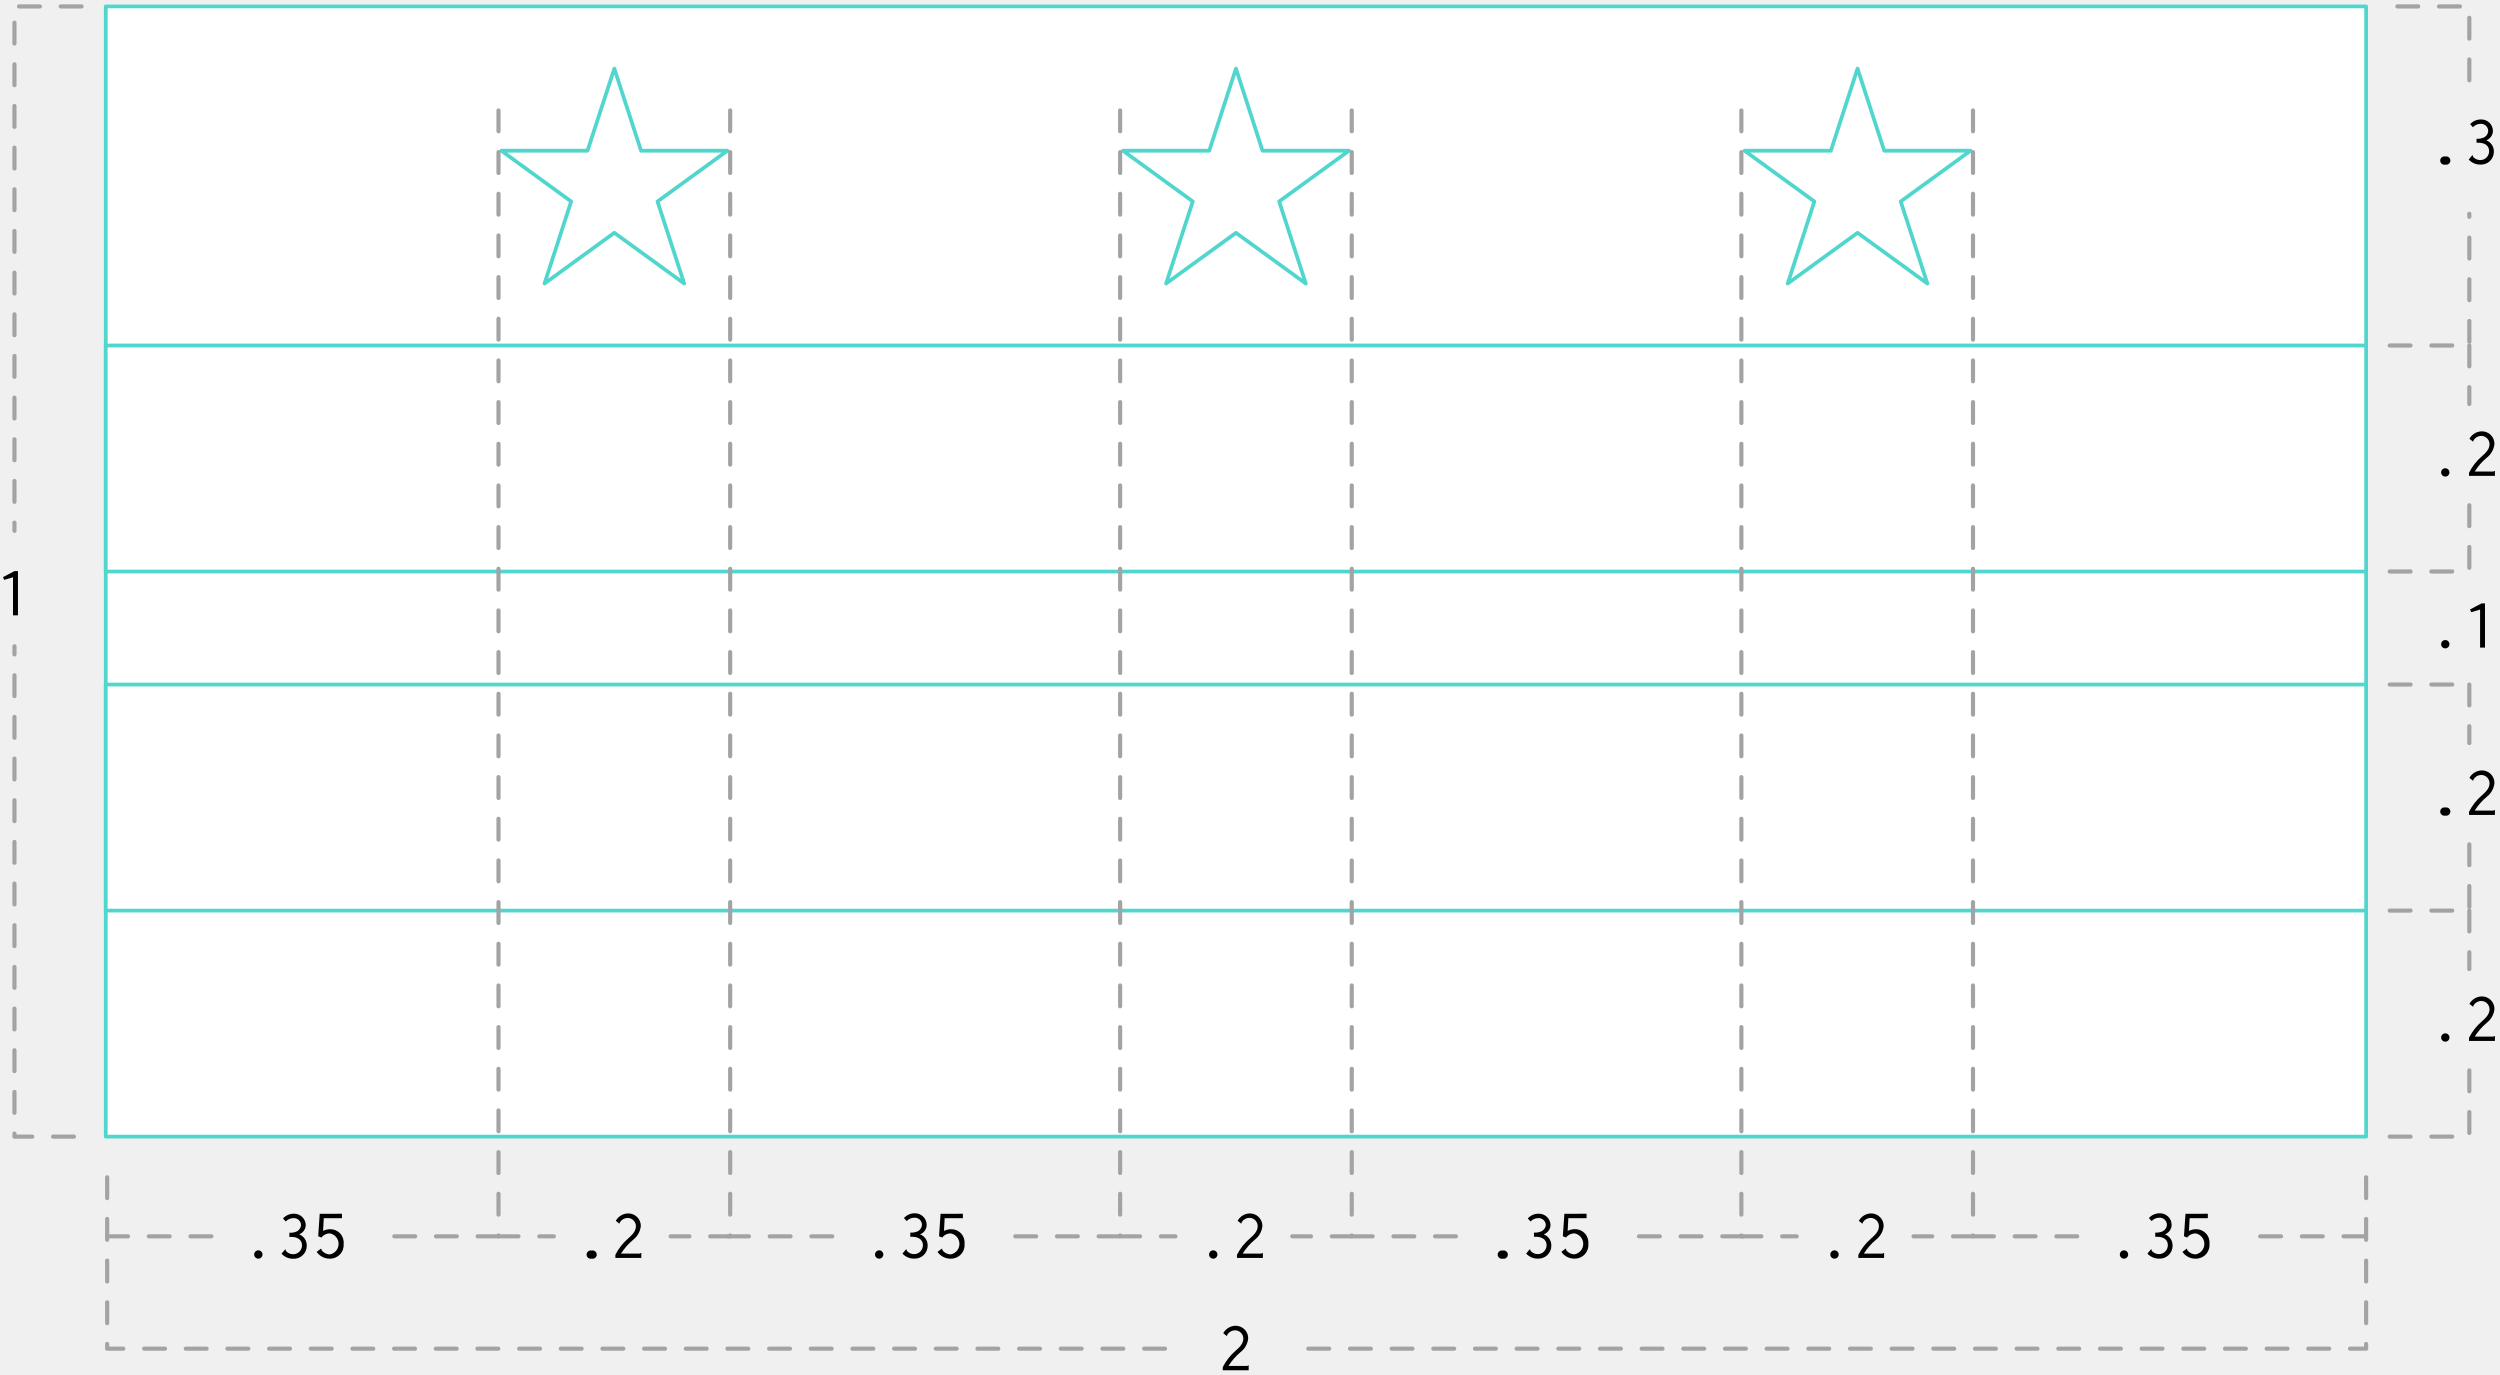
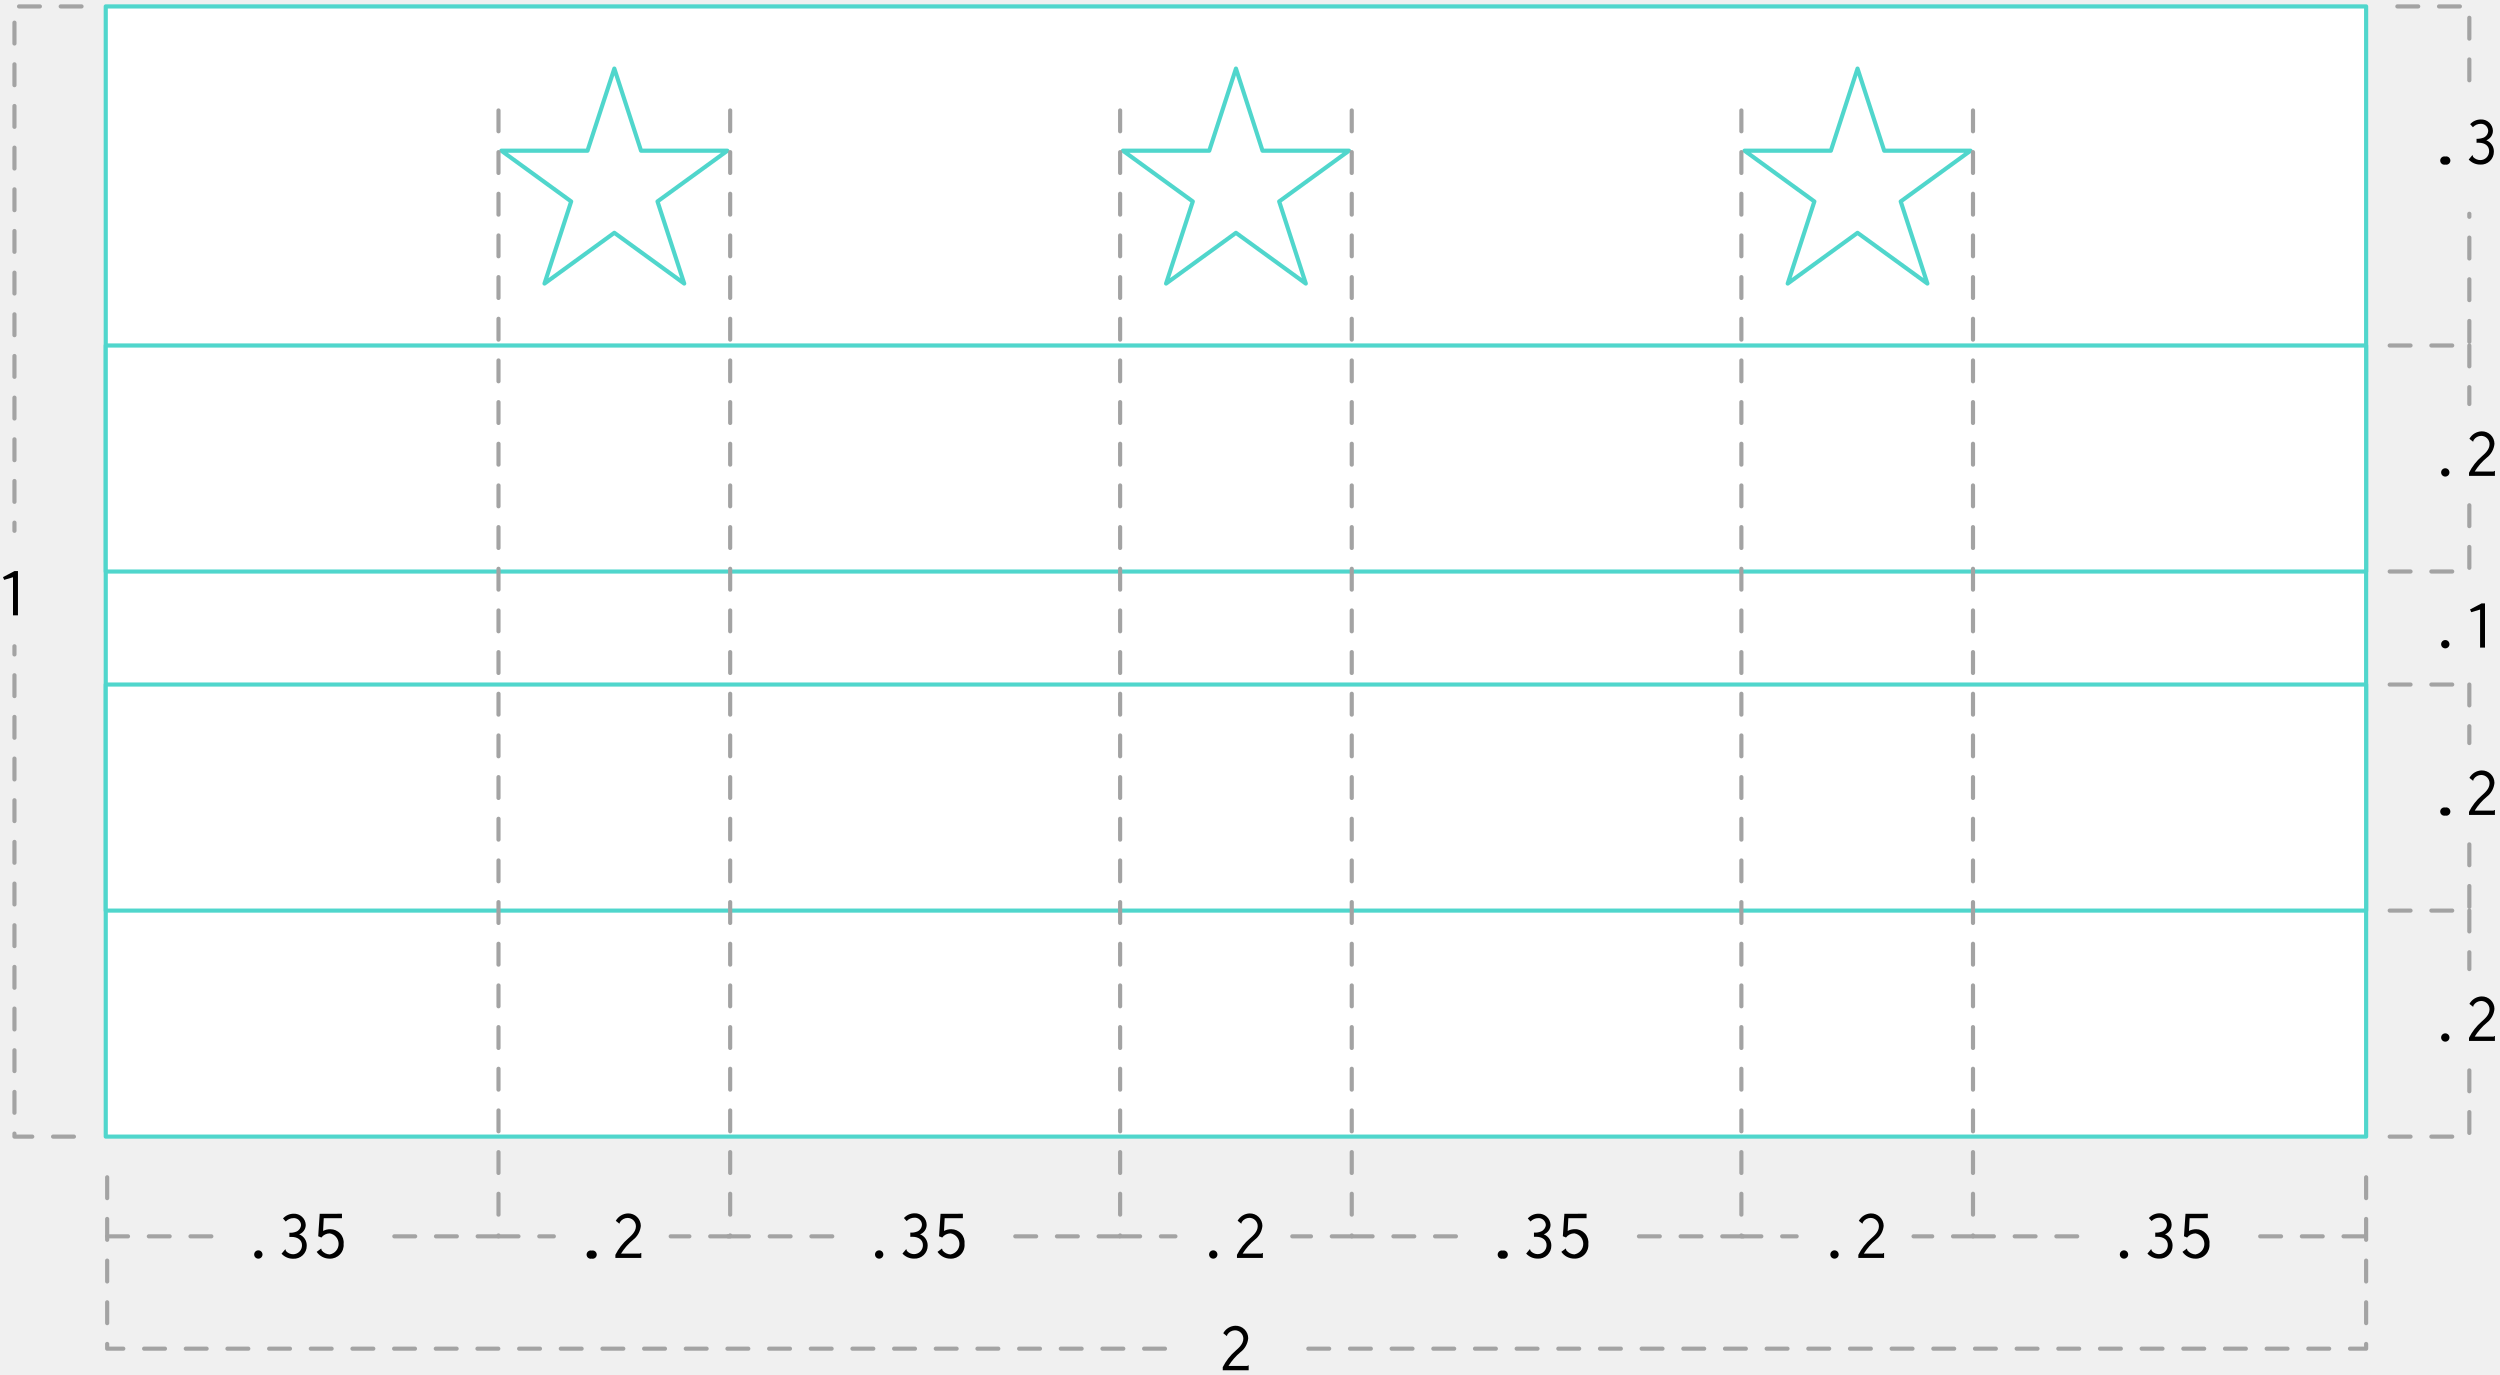
<svg xmlns="http://www.w3.org/2000/svg" width="600" height="330">
-   <path stroke-width=".9" stroke="#50d6cc" stroke-linecap="round" stroke-linejoin="round" fill="#fff" d="M25.38 1.54h542.49v271.24H25.38z" />
-   <path d="M147.44 16.46L141 36.17h-20.68l16.76 12.18-6.4 19.7 16.76-12.18 16.77 12.18-6.41-19.7 16.77-12.18h-20.72zM25.38 82.92h542.49v54.25H25.38zM25.38 164.29h542.49v54.25H25.38zM296.63 16.46l-6.41 19.71H269.5l16.77 12.18-6.41 19.7 16.77-12.17 16.76 12.17-6.39-19.7 16.76-12.18H303zM445.81 16.46l-6.4 19.71h-20.72l16.76 12.18-6.4 19.7 16.76-12.17 16.76 12.17-6.4-19.7 16.76-12.18h-20.72z" fill="#fff" stroke="#50d6cc" stroke-linecap="round" stroke-linejoin="round" stroke-width=".9" />
+   <path fill="#fff" stroke="#50d6cc" stroke-linecap="round" stroke-linejoin="round" d="M25.38 1.54h542.49v271.24H25.38z" />
+   <path d="M147.44 16.46L141 36.17h-20.68l16.76 12.18-6.4 19.7 16.76-12.18 16.77 12.18-6.41-19.7 16.77-12.18h-20.72zM25.38 82.92h542.49v54.25H25.38zM25.38 164.29h542.49v54.25H25.38zM296.63 16.46l-6.41 19.71H269.5l16.77 12.18-6.41 19.7 16.77-12.17 16.76 12.17-6.39-19.7 16.76-12.18H303zM445.81 16.46l-6.4 19.71h-20.72l16.76 12.18-6.4 19.7 16.76-12.17 16.76 12.17-6.4-19.7 16.76-12.18h-20.72z" fill="#fff" stroke="#50d6cc" stroke-linecap="round" stroke-linejoin="round" />
  <path fill="none" stroke="#a3a3a3" stroke-linecap="round" stroke-linejoin="round" stroke-dasharray="5 5" d="M19.57 1.54H3.47v125.85M17.74 272.79H3.47V155.11" />
  <path d="M4.31 147.68H3.12v-9.14l-2.12.63-.28-.66 2.77-1.46h.82zM296.5 318.18a3 3 0 013.07 3 4.71 4.71 0 01-1.86 3.34 14.21 14.21 0 00-2.88 3.31h4.44a.24.24 0 00.19-.07.23.23 0 01.22-.08v1.19h-6.22v-.75a12.78 12.78 0 013.08-3.94c.77-.69 1.86-1.62 1.86-2.91a2 2 0 00-2-2 2.21 2.21 0 00-1.81 1c-.09.14-.05.25-.15.39l-.86-.69a3.45 3.45 0 012.92-1.79z" />
  <path fill="none" stroke="#a3a3a3" stroke-linecap="round" stroke-linejoin="round" stroke-dasharray="5 5" d="M25.72 282.55v41.13H283.1M567.87 282.55v41.13H310.15" />
  <path d="M440.28 302.08a1 1 0 111-1 1 1 0 01-1 1zM449 291.22a3 3 0 013.08 3 4.76 4.76 0 01-1.87 3.34 13.93 13.93 0 00-2.88 3.3h4.44a.24.24 0 00.19-.07.21.21 0 01.22-.07v1.19H446v-.75a12.78 12.78 0 013.08-3.94c.77-.69 1.86-1.62 1.86-2.92a2 2 0 00-2-2 2.21 2.21 0 00-1.81 1c-.09.14-.05.24-.15.39l-.86-.69a3.44 3.44 0 012.88-1.78z" />
  <path fill="none" stroke="#a3a3a3" stroke-linecap="round" stroke-linejoin="round" stroke-dasharray="5 5" d="M417.93 26.51v270.21h13.27M473.52 26.51v270.21h-14.27" />
  <path d="M291.18 302.08a1 1 0 111-1 1 1 0 01-1 1zM299.91 291.22a3 3 0 013.07 3 4.76 4.76 0 01-1.86 3.34 13.93 13.93 0 00-2.88 3.3h4.44a.22.22 0 00.18-.07.23.23 0 01.23-.07v1.19h-6.22v-.75a12.64 12.64 0 013.13-3.96c.77-.69 1.85-1.62 1.85-2.92a2 2 0 00-2-2 2.21 2.21 0 00-1.81 1c-.09.14 0 .24-.15.39l-.86-.69a3.44 3.44 0 012.88-1.76z" />
  <path fill="none" stroke="#a3a3a3" stroke-linecap="round" stroke-linejoin="round" stroke-dasharray="5 5" d="M268.83 26.51v270.21h13.27M324.42 26.51v270.21h-14.27" />
  <path d="M142 302.08a1 1 0 110-1.95 1 1 0 110 1.95zM150.73 291.22a3 3 0 013.07 3 4.79 4.79 0 01-1.86 3.34 13.93 13.93 0 00-2.89 3.3h4.45a.22.22 0 00.18-.07.22.22 0 01.23-.07v1.19h-6.22v-.75a12.64 12.64 0 013.08-3.94c.76-.69 1.85-1.62 1.85-2.92a2 2 0 00-2-2 2.2 2.2 0 00-1.81 1c-.1.14-.05.24-.15.39l-.87-.69a3.46 3.46 0 012.94-1.78z" />
  <path fill="none" stroke="#a3a3a3" stroke-linecap="round" stroke-linejoin="round" stroke-dasharray="5 5" d="M119.64 26.51v270.21h13.28M175.24 26.51v270.21h-14.27" />
  <path d="M62 302.08a1 1 0 111-1 1 1 0 01-1 1zM71.8 296.24a2.84 2.84 0 011.82 2.76 3.09 3.09 0 01-3.26 3.1 3.71 3.71 0 01-2.79-1.21l.9-1.07c.15.15.07.32.22.48a2.26 2.26 0 001.65.72 2.13 2.13 0 002.14-2.16c0-1.26-1.06-2-2.49-2a3.27 3.27 0 00-.54 0v-1a3.85 3.85 0 001.67-.27 1.84 1.84 0 001.13-1.59 1.71 1.71 0 00-1.84-1.65 2.55 2.55 0 00-1.83.81l-.66-.73a3.46 3.46 0 012.55-1.14 2.79 2.79 0 012.91 2.71 2.44 2.44 0 01-1.58 2.24zM82.07 291.3v1.07H77.7l-.16 3.05a3.78 3.78 0 011.72-.41 3.19 3.19 0 013.21 3.53 3.26 3.26 0 01-3.35 3.54 3.77 3.77 0 01-3.12-1.63l1.06-.79c.15.1.06.27.13.4a2.53 2.53 0 001.94 1 2.56 2.56 0 000-5.05 2.55 2.55 0 00-2 1l-.76-.31.36-5.38z" />
  <path fill="none" stroke="#a3a3a3" stroke-linecap="round" stroke-linejoin="round" stroke-dasharray="5 5" d="M25.72 296.72h29.9M119.64 296.72H90.17" />
  <path d="M211 302.08a1 1 0 111-1 1 1 0 01-1 1zM220.82 296.24a2.84 2.84 0 011.82 2.73 3.09 3.09 0 01-3.26 3.1 3.71 3.71 0 01-2.79-1.21l.9-1.07c.15.15.07.32.22.48a2.26 2.26 0 001.65.72 2.13 2.13 0 002.14-2.16c0-1.26-1.06-2-2.49-2a3.27 3.27 0 00-.54 0v-1a3.85 3.85 0 001.67-.27 1.84 1.84 0 001.13-1.66 1.71 1.71 0 00-1.84-1.65 2.55 2.55 0 00-1.83.81l-.66-.73a3.46 3.46 0 012.55-1.14 2.79 2.79 0 012.91 2.81 2.44 2.44 0 01-1.58 2.24zM231.09 291.3v1.07h-4.37l-.16 3.05a3.78 3.78 0 011.72-.41 3.19 3.19 0 013.21 3.53 3.26 3.26 0 01-3.35 3.54 3.77 3.77 0 01-3.14-1.63l1.06-.79c.15.1.06.27.13.4a2.53 2.53 0 001.94 1 2.56 2.56 0 000-5.05 2.55 2.55 0 00-2 1l-.76-.31.36-5.38z" />
  <path fill="none" stroke="#a3a3a3" stroke-linecap="round" stroke-linejoin="round" stroke-dasharray="5 5" d="M174.74 296.72h29.9M268.67 296.72h-29.48M573.53 82.92h19.11V51.31M575.37 1.54h17.27v20.05" />
  <path d="M586.87 39.51a1 1 0 110-1.95 1 1 0 110 1.95zM596.71 33.67a2.86 2.86 0 011.82 2.74 3.08 3.08 0 01-3.26 3.09 3.71 3.71 0 01-2.78-1.21l.89-1.07c.15.16.08.32.22.49a2.34 2.34 0 001.66.71 2.12 2.12 0 002.13-2.16c0-1.26-1-2-2.49-2a3.08 3.08 0 00-.53 0v-.95a4.27 4.27 0 001.67-.27 1.86 1.86 0 001.13-1.67 1.73 1.73 0 00-1.84-1.65 2.51 2.51 0 00-1.83.81l-.66-.73a3.43 3.43 0 012.54-1.13 2.78 2.78 0 012.92 2.68 2.44 2.44 0 01-1.59 2.32z" />
  <path fill="none" stroke="#a3a3a3" stroke-linecap="round" stroke-linejoin="round" stroke-dasharray="5 5" d="M573.53 137.16h19.11v-17.51M592.64 82.92v14.04" />
  <path d="M586.87 114.38a1 1 0 111-1 1 1 0 01-1 1zM595.6 103.52a3 3 0 013.07 3 4.76 4.76 0 01-1.86 3.34 13.79 13.79 0 00-2.88 3.31h4.44a.22.22 0 00.18-.07s.12-.12.23-.08v1.19h-6.22v-.75a12.64 12.64 0 013.08-3.94c.77-.69 1.85-1.62 1.85-2.91a2 2 0 00-2-2 2.2 2.2 0 00-1.81 1c-.09.14 0 .24-.15.39l-.87-.69a3.47 3.47 0 012.94-1.79z" />
  <path fill="none" stroke="#a3a3a3" stroke-linecap="round" stroke-linejoin="round" stroke-dasharray="5 5" d="M573.53 218.54h19.11v-17.52M592.64 164.29v14.04" />
  <path d="M586.87 195.75a1 1 0 110-1.95 1 1 0 110 1.95zM595.6 184.9a3 3 0 013.07 3 4.73 4.73 0 01-1.86 3.34 14 14 0 00-2.88 3.31h4.44a.22.22 0 00.18-.07.26.26 0 01.23-.08v1.19h-6.22v-.75a12.64 12.64 0 013.08-3.94c.77-.69 1.85-1.62 1.85-2.91a2 2 0 00-2-2 2.19 2.19 0 00-1.81 1c-.09.14 0 .25-.15.39l-.87-.69a3.48 3.48 0 012.94-1.79z" />
  <path fill="none" stroke="#a3a3a3" stroke-linecap="round" stroke-linejoin="round" stroke-dasharray="5 5" d="M573.53 272.79h19.11v-17.52M592.64 218.54v14.04" />
  <path d="M586.87 250a1 1 0 111-1 1 1 0 01-1 1zM595.6 239.14a3 3 0 013.07 3 4.76 4.76 0 01-1.86 3.34 14 14 0 00-2.88 3.31h4.44a.22.22 0 00.18-.07.26.26 0 01.23-.08v1.19h-6.22v-.75a12.64 12.64 0 013.08-3.94c.77-.69 1.85-1.62 1.85-2.91a2 2 0 00-2-2 2.2 2.2 0 00-1.81 1c-.09.14 0 .25-.15.39l-.87-.69a3.47 3.47 0 012.94-1.79z" />
  <path fill="none" stroke="#a3a3a3" stroke-linecap="round" stroke-linejoin="round" stroke-dasharray="5 5" d="M573.53 164.29h19.11" />
  <path d="M586.87 155.61a1 1 0 111-1 1 1 0 01-1 1zM596.4 155.43h-1.18v-9.13l-2.13.63-.28-.66 2.77-1.46h.82zM360.66 302.08a1 1 0 110-1.95 1 1 0 110 1.95zM370.5 296.24a2.84 2.84 0 011.82 2.73 3.08 3.08 0 01-3.26 3.1 3.71 3.71 0 01-2.78-1.21l.89-1.07c.15.15.08.32.22.48a2.29 2.29 0 001.66.72 2.13 2.13 0 002.13-2.16c0-1.26-1.05-2-2.49-2a3.27 3.27 0 00-.54 0v-1a3.92 3.92 0 001.68-.27A1.86 1.86 0 00371 294a1.72 1.72 0 00-1.84-1.65 2.51 2.51 0 00-1.83.81l-.66-.73a3.44 3.44 0 012.54-1.14 2.79 2.79 0 012.92 2.69 2.45 2.45 0 01-1.63 2.26zM380.78 291.3v1.07h-4.38l-.16 3.05A3.79 3.79 0 01378 295a3.19 3.19 0 013.2 3.53 3.26 3.26 0 01-3.34 3.54 3.75 3.75 0 01-3.14-1.63l1.05-.79c.15.1.06.27.13.4a2.56 2.56 0 001.94 1 2.56 2.56 0 000-5.05 2.56 2.56 0 00-2 1l-.76-.31.37-5.38z" />
  <path fill="none" stroke="#a3a3a3" stroke-linecap="round" stroke-linejoin="round" stroke-dasharray="5 5" d="M324.42 296.72h29.91M418.35 296.72h-29.47" />
  <path d="M509.76 302.08a1 1 0 111-1 1 1 0 01-1 1zM519.6 296.24a2.84 2.84 0 011.82 2.73 3.08 3.08 0 01-3.26 3.1 3.71 3.71 0 01-2.78-1.21l.89-1.07c.15.15.08.32.22.48a2.29 2.29 0 001.66.72 2.13 2.13 0 002.13-2.16c0-1.26-1-2-2.49-2a3.08 3.08 0 00-.53 0v-1a3.9 3.9 0 001.67-.27 1.86 1.86 0 001.13-1.66 1.72 1.72 0 00-1.84-1.65 2.51 2.51 0 00-1.83.81l-.66-.73a3.46 3.46 0 012.54-1.14 2.79 2.79 0 012.92 2.69 2.45 2.45 0 01-1.59 2.36zM529.88 291.3v1.07h-4.37l-.16 3.05a3.75 3.75 0 011.72-.41 3.19 3.19 0 013.2 3.53 3.26 3.26 0 01-3.34 3.54 3.75 3.75 0 01-3.14-1.63l1.06-.79c.14.1 0 .27.12.4a2.56 2.56 0 001.94 1 2.56 2.56 0 000-5.05 2.59 2.59 0 00-2 1l-.76-.31.37-5.38z" />
  <path fill="none" stroke="#a3a3a3" stroke-linecap="round" stroke-linejoin="round" stroke-dasharray="5 5" d="M473.53 296.72h29.9M567.45 296.72h-29.47" />
</svg>
